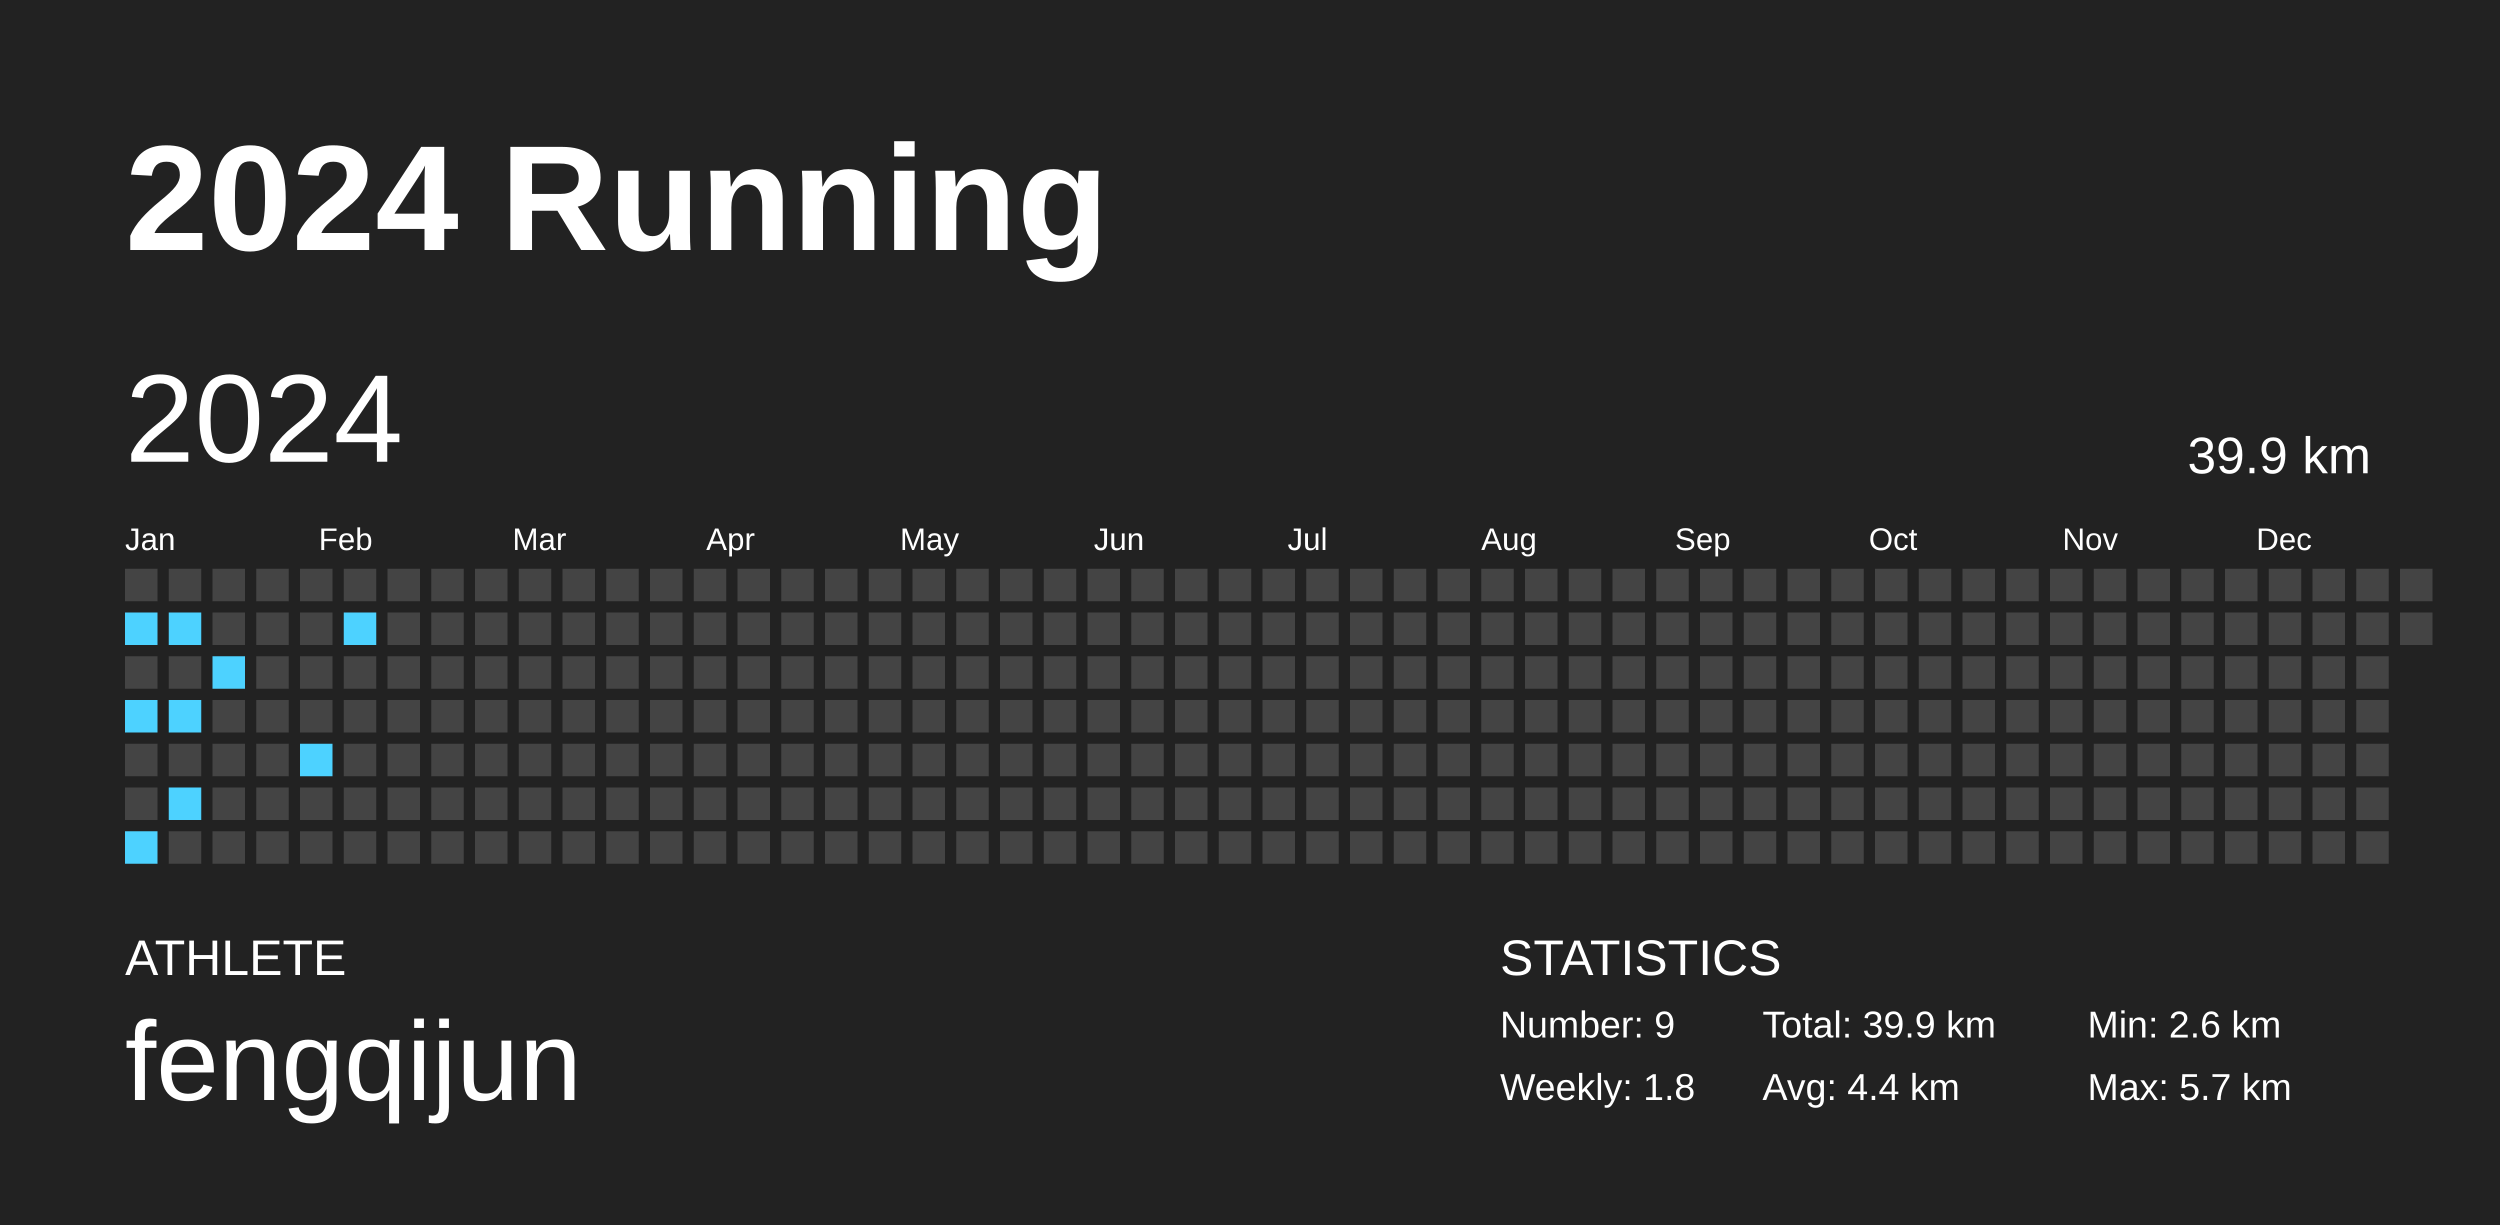
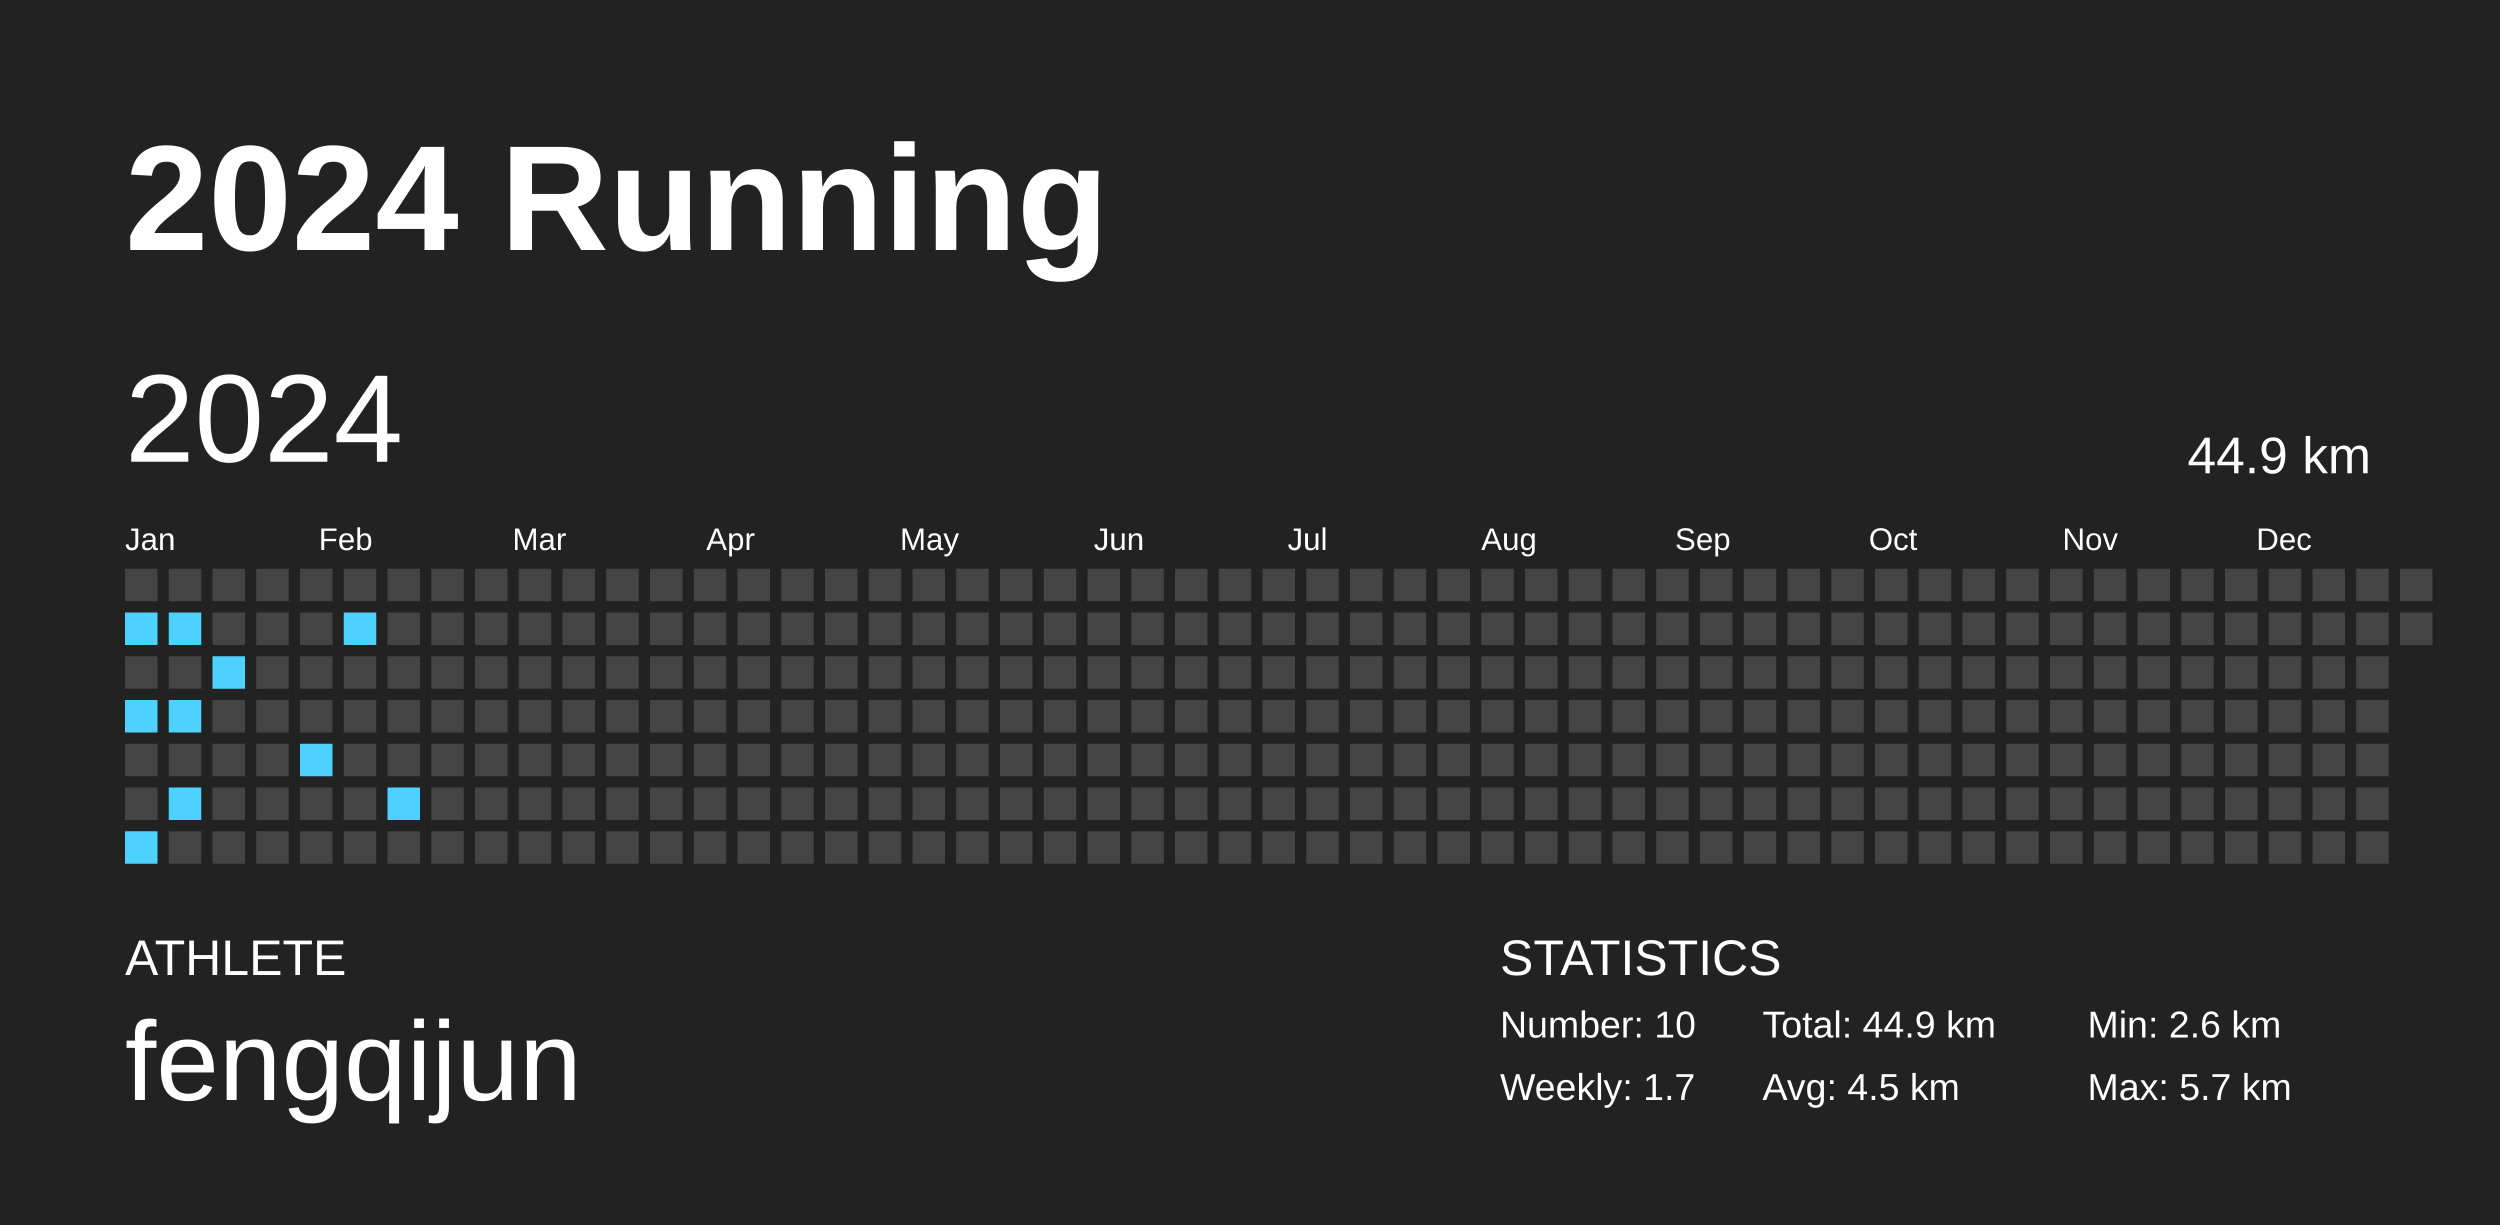
<svg xmlns="http://www.w3.org/2000/svg" baseProfile="full" height="98mm" version="1.1" viewBox="0,0,200,98" width="200mm">
  <defs />
  <rect fill="#222222" height="98" width="200" x="0" y="0" />
  <text fill="#FFFFFF" style="font-size:12px; font-family:Arial; font-weight:bold;" x="10" y="20">2024 Running</text>
  <text fill="#FFFFFF" style="font-size:4px; font-family:Arial" x="10" y="78">ATHLETE</text>
  <text fill="#FFFFFF" style="font-size:9px; font-family:Arial" x="10" y="88">fengqijun</text>
  <text fill="#FFFFFF" style="font-size:4px; font-family:Arial" x="120" y="78">STATISTICS</text>
-   <text fill="#FFFFFF" style="font-size:3px; font-family:Arial" x="120" y="83">Number: 9</text>
-   <text fill="#FFFFFF" style="font-size:3px; font-family:Arial" x="120" y="88">Weekly: 1.8</text>
-   <text fill="#FFFFFF" style="font-size:3px; font-family:Arial" x="141" y="83">Total: 39.9 km</text>
-   <text fill="#FFFFFF" style="font-size:3px; font-family:Arial" x="141" y="88">Avg: 4.4 km</text>
+   <text fill="#FFFFFF" style="font-size:3px; font-family:Arial" x="120" y="83">Number: 10</text>
+   <text fill="#FFFFFF" style="font-size:3px; font-family:Arial" x="120" y="88">Weekly: 1.7</text>
+   <text fill="#FFFFFF" style="font-size:3px; font-family:Arial" x="141" y="83">Total: 44.9 km</text>
+   <text fill="#FFFFFF" style="font-size:3px; font-family:Arial" x="141" y="88">Avg: 4.5 km</text>
  <text fill="#FFFFFF" style="font-size:3px; font-family:Arial" x="167" y="83">Min: 2.6 km</text>
  <text fill="#FFFFFF" style="font-size:3px; font-family:Arial" x="167" y="88">Max: 5.7 km</text>
  <text dominant-baseline="hanging" fill="#FFFFFF" style="font-size:10.0px; font-family:Arial;" x="10" y="30">2024</text>
-   <text dominant-baseline="hanging" fill="#FFFFFF" style="font-size:4.125px; font-family:Arial;" x="175" y="35">39.9 km</text>
+   <text dominant-baseline="hanging" fill="#FFFFFF" style="font-size:4.125px; font-family:Arial;" x="175" y="35">44.9 km</text>
  <text fill="#FFFFFF" style="font-size:2.5px; font-family:Arial" x="10.0" y="44">Jan</text>
  <text fill="#FFFFFF" style="font-size:2.5px; font-family:Arial" x="25.5" y="44">Feb</text>
  <text fill="#FFFFFF" style="font-size:2.5px; font-family:Arial" x="41.0" y="44">Mar</text>
  <text fill="#FFFFFF" style="font-size:2.5px; font-family:Arial" x="56.5" y="44">Apr</text>
  <text fill="#FFFFFF" style="font-size:2.5px; font-family:Arial" x="72.0" y="44">May</text>
  <text fill="#FFFFFF" style="font-size:2.5px; font-family:Arial" x="87.5" y="44">Jun</text>
  <text fill="#FFFFFF" style="font-size:2.5px; font-family:Arial" x="103.0" y="44">Jul</text>
  <text fill="#FFFFFF" style="font-size:2.5px; font-family:Arial" x="118.5" y="44">Aug</text>
  <text fill="#FFFFFF" style="font-size:2.5px; font-family:Arial" x="134.0" y="44">Sep</text>
  <text fill="#FFFFFF" style="font-size:2.5px; font-family:Arial" x="149.5" y="44">Oct</text>
  <text fill="#FFFFFF" style="font-size:2.5px; font-family:Arial" x="165.0" y="44">Nov</text>
  <text fill="#FFFFFF" style="font-size:2.5px; font-family:Arial" x="180.5" y="44">Dec</text>
  <rect fill="#444444" height="2.6" width="2.6" x="10.0" y="45.5" />
  <rect fill="#4dd2ff" height="2.6" width="2.6" x="10.0" y="49.0" />
  <rect fill="#444444" height="2.6" width="2.6" x="10.0" y="52.5" />
  <rect fill="#4dd2ff" height="2.6" width="2.6" x="10.0" y="56.0" />
  <rect fill="#444444" height="2.6" width="2.6" x="10.0" y="59.5" />
  <rect fill="#444444" height="2.6" width="2.6" x="10.0" y="63.0" />
  <rect fill="#4dd2ff" height="2.6" width="2.6" x="10.0" y="66.5" />
  <rect fill="#444444" height="2.6" width="2.6" x="13.5" y="45.5" />
  <rect fill="#4dd2ff" height="2.6" width="2.6" x="13.5" y="49.0" />
  <rect fill="#444444" height="2.6" width="2.6" x="13.5" y="52.5" />
  <rect fill="#4dd2ff" height="2.6" width="2.6" x="13.5" y="56.0" />
  <rect fill="#444444" height="2.6" width="2.6" x="13.5" y="59.5" />
  <rect fill="#4dd2ff" height="2.6" width="2.6" x="13.5" y="63.0" />
  <rect fill="#444444" height="2.6" width="2.6" x="13.5" y="66.5" />
  <rect fill="#444444" height="2.6" width="2.6" x="17.0" y="45.5" />
  <rect fill="#444444" height="2.6" width="2.6" x="17.0" y="49.0" />
  <rect fill="#4dd2ff" height="2.6" width="2.6" x="17.0" y="52.5" />
  <rect fill="#444444" height="2.6" width="2.6" x="17.0" y="56.0" />
  <rect fill="#444444" height="2.6" width="2.6" x="17.0" y="59.5" />
  <rect fill="#444444" height="2.6" width="2.6" x="17.0" y="63.0" />
  <rect fill="#444444" height="2.6" width="2.6" x="17.0" y="66.5" />
  <rect fill="#444444" height="2.6" width="2.6" x="20.5" y="45.5" />
  <rect fill="#444444" height="2.6" width="2.6" x="20.5" y="49.0" />
  <rect fill="#444444" height="2.6" width="2.6" x="20.5" y="52.5" />
  <rect fill="#444444" height="2.6" width="2.6" x="20.5" y="56.0" />
  <rect fill="#444444" height="2.6" width="2.6" x="20.5" y="59.5" />
  <rect fill="#444444" height="2.6" width="2.6" x="20.5" y="63.0" />
  <rect fill="#444444" height="2.6" width="2.6" x="20.5" y="66.5" />
  <rect fill="#444444" height="2.6" width="2.6" x="24.0" y="45.5" />
  <rect fill="#444444" height="2.6" width="2.6" x="24.0" y="49.0" />
  <rect fill="#444444" height="2.6" width="2.6" x="24.0" y="52.5" />
  <rect fill="#444444" height="2.6" width="2.6" x="24.0" y="56.0" />
  <rect fill="#4dd2ff" height="2.6" width="2.6" x="24.0" y="59.5" />
  <rect fill="#444444" height="2.6" width="2.6" x="24.0" y="63.0" />
  <rect fill="#444444" height="2.6" width="2.6" x="24.0" y="66.5" />
  <rect fill="#444444" height="2.6" width="2.6" x="27.5" y="45.5" />
  <rect fill="#4dd2ff" height="2.6" width="2.6" x="27.5" y="49.0" />
  <rect fill="#444444" height="2.6" width="2.6" x="27.5" y="52.5" />
  <rect fill="#444444" height="2.6" width="2.6" x="27.5" y="56.0" />
  <rect fill="#444444" height="2.6" width="2.6" x="27.5" y="59.5" />
  <rect fill="#444444" height="2.6" width="2.6" x="27.5" y="63.0" />
  <rect fill="#444444" height="2.6" width="2.6" x="27.5" y="66.5" />
  <rect fill="#444444" height="2.6" width="2.6" x="31.0" y="45.5" />
  <rect fill="#444444" height="2.6" width="2.6" x="31.0" y="49.0" />
  <rect fill="#444444" height="2.6" width="2.6" x="31.0" y="52.5" />
  <rect fill="#444444" height="2.6" width="2.6" x="31.0" y="56.0" />
  <rect fill="#444444" height="2.6" width="2.6" x="31.0" y="59.5" />
-   <rect fill="#444444" height="2.6" width="2.6" x="31.0" y="63.0" />
+   <rect fill="#4dd2ff" height="2.6" width="2.6" x="31.0" y="63.0" />
  <rect fill="#444444" height="2.6" width="2.6" x="31.0" y="66.5" />
  <rect fill="#444444" height="2.6" width="2.6" x="34.5" y="45.5" />
  <rect fill="#444444" height="2.6" width="2.6" x="34.5" y="49.0" />
  <rect fill="#444444" height="2.6" width="2.6" x="34.5" y="52.5" />
  <rect fill="#444444" height="2.6" width="2.6" x="34.5" y="56.0" />
  <rect fill="#444444" height="2.6" width="2.6" x="34.5" y="59.5" />
  <rect fill="#444444" height="2.6" width="2.6" x="34.5" y="63.0" />
  <rect fill="#444444" height="2.6" width="2.6" x="34.5" y="66.5" />
  <rect fill="#444444" height="2.6" width="2.6" x="38.0" y="45.5" />
  <rect fill="#444444" height="2.6" width="2.6" x="38.0" y="49.0" />
  <rect fill="#444444" height="2.6" width="2.6" x="38.0" y="52.5" />
  <rect fill="#444444" height="2.6" width="2.6" x="38.0" y="56.0" />
  <rect fill="#444444" height="2.6" width="2.6" x="38.0" y="59.5" />
  <rect fill="#444444" height="2.6" width="2.6" x="38.0" y="63.0" />
  <rect fill="#444444" height="2.6" width="2.6" x="38.0" y="66.5" />
  <rect fill="#444444" height="2.6" width="2.6" x="41.5" y="45.5" />
  <rect fill="#444444" height="2.6" width="2.6" x="41.5" y="49.0" />
  <rect fill="#444444" height="2.6" width="2.6" x="41.5" y="52.5" />
  <rect fill="#444444" height="2.6" width="2.6" x="41.5" y="56.0" />
  <rect fill="#444444" height="2.6" width="2.6" x="41.5" y="59.5" />
  <rect fill="#444444" height="2.6" width="2.6" x="41.5" y="63.0" />
  <rect fill="#444444" height="2.6" width="2.6" x="41.5" y="66.5" />
  <rect fill="#444444" height="2.6" width="2.6" x="45.0" y="45.5" />
  <rect fill="#444444" height="2.6" width="2.6" x="45.0" y="49.0" />
  <rect fill="#444444" height="2.6" width="2.6" x="45.0" y="52.5" />
  <rect fill="#444444" height="2.6" width="2.6" x="45.0" y="56.0" />
  <rect fill="#444444" height="2.6" width="2.6" x="45.0" y="59.5" />
  <rect fill="#444444" height="2.6" width="2.6" x="45.0" y="63.0" />
  <rect fill="#444444" height="2.6" width="2.6" x="45.0" y="66.5" />
  <rect fill="#444444" height="2.6" width="2.6" x="48.5" y="45.5" />
  <rect fill="#444444" height="2.6" width="2.6" x="48.5" y="49.0" />
  <rect fill="#444444" height="2.6" width="2.6" x="48.5" y="52.5" />
  <rect fill="#444444" height="2.6" width="2.6" x="48.5" y="56.0" />
  <rect fill="#444444" height="2.6" width="2.6" x="48.5" y="59.5" />
  <rect fill="#444444" height="2.6" width="2.6" x="48.5" y="63.0" />
  <rect fill="#444444" height="2.6" width="2.6" x="48.5" y="66.5" />
  <rect fill="#444444" height="2.6" width="2.6" x="52.0" y="45.5" />
  <rect fill="#444444" height="2.6" width="2.6" x="52.0" y="49.0" />
  <rect fill="#444444" height="2.6" width="2.6" x="52.0" y="52.5" />
  <rect fill="#444444" height="2.6" width="2.6" x="52.0" y="56.0" />
  <rect fill="#444444" height="2.6" width="2.6" x="52.0" y="59.5" />
  <rect fill="#444444" height="2.6" width="2.6" x="52.0" y="63.0" />
  <rect fill="#444444" height="2.6" width="2.6" x="52.0" y="66.5" />
  <rect fill="#444444" height="2.6" width="2.6" x="55.5" y="45.5" />
  <rect fill="#444444" height="2.6" width="2.6" x="55.5" y="49.0" />
  <rect fill="#444444" height="2.6" width="2.6" x="55.5" y="52.5" />
  <rect fill="#444444" height="2.6" width="2.6" x="55.5" y="56.0" />
  <rect fill="#444444" height="2.6" width="2.6" x="55.5" y="59.5" />
  <rect fill="#444444" height="2.6" width="2.6" x="55.5" y="63.0" />
  <rect fill="#444444" height="2.6" width="2.6" x="55.5" y="66.5" />
  <rect fill="#444444" height="2.6" width="2.6" x="59.0" y="45.5" />
  <rect fill="#444444" height="2.6" width="2.6" x="59.0" y="49.0" />
  <rect fill="#444444" height="2.6" width="2.6" x="59.0" y="52.5" />
  <rect fill="#444444" height="2.6" width="2.6" x="59.0" y="56.0" />
  <rect fill="#444444" height="2.6" width="2.6" x="59.0" y="59.5" />
  <rect fill="#444444" height="2.6" width="2.6" x="59.0" y="63.0" />
  <rect fill="#444444" height="2.6" width="2.6" x="59.0" y="66.5" />
  <rect fill="#444444" height="2.6" width="2.6" x="62.5" y="45.5" />
  <rect fill="#444444" height="2.6" width="2.6" x="62.5" y="49.0" />
  <rect fill="#444444" height="2.6" width="2.6" x="62.5" y="52.5" />
  <rect fill="#444444" height="2.6" width="2.6" x="62.5" y="56.0" />
  <rect fill="#444444" height="2.6" width="2.6" x="62.5" y="59.5" />
  <rect fill="#444444" height="2.6" width="2.6" x="62.5" y="63.0" />
  <rect fill="#444444" height="2.6" width="2.6" x="62.5" y="66.5" />
  <rect fill="#444444" height="2.6" width="2.6" x="66.0" y="45.5" />
  <rect fill="#444444" height="2.6" width="2.6" x="66.0" y="49.0" />
  <rect fill="#444444" height="2.6" width="2.6" x="66.0" y="52.5" />
  <rect fill="#444444" height="2.6" width="2.6" x="66.0" y="56.0" />
  <rect fill="#444444" height="2.6" width="2.6" x="66.0" y="59.5" />
  <rect fill="#444444" height="2.6" width="2.6" x="66.0" y="63.0" />
  <rect fill="#444444" height="2.6" width="2.6" x="66.0" y="66.5" />
  <rect fill="#444444" height="2.6" width="2.6" x="69.5" y="45.5" />
  <rect fill="#444444" height="2.6" width="2.6" x="69.5" y="49.0" />
  <rect fill="#444444" height="2.6" width="2.6" x="69.5" y="52.5" />
  <rect fill="#444444" height="2.6" width="2.6" x="69.5" y="56.0" />
  <rect fill="#444444" height="2.6" width="2.6" x="69.5" y="59.5" />
  <rect fill="#444444" height="2.6" width="2.6" x="69.5" y="63.0" />
  <rect fill="#444444" height="2.6" width="2.6" x="69.5" y="66.5" />
  <rect fill="#444444" height="2.6" width="2.6" x="73.0" y="45.5" />
  <rect fill="#444444" height="2.6" width="2.6" x="73.0" y="49.0" />
  <rect fill="#444444" height="2.6" width="2.6" x="73.0" y="52.5" />
  <rect fill="#444444" height="2.6" width="2.6" x="73.0" y="56.0" />
  <rect fill="#444444" height="2.6" width="2.6" x="73.0" y="59.5" />
  <rect fill="#444444" height="2.6" width="2.6" x="73.0" y="63.0" />
  <rect fill="#444444" height="2.6" width="2.6" x="73.0" y="66.5" />
  <rect fill="#444444" height="2.6" width="2.6" x="76.5" y="45.5" />
  <rect fill="#444444" height="2.6" width="2.6" x="76.5" y="49.0" />
  <rect fill="#444444" height="2.6" width="2.6" x="76.5" y="52.5" />
  <rect fill="#444444" height="2.6" width="2.6" x="76.5" y="56.0" />
  <rect fill="#444444" height="2.6" width="2.6" x="76.5" y="59.5" />
  <rect fill="#444444" height="2.6" width="2.6" x="76.5" y="63.0" />
  <rect fill="#444444" height="2.6" width="2.6" x="76.5" y="66.5" />
  <rect fill="#444444" height="2.6" width="2.6" x="80.0" y="45.5" />
  <rect fill="#444444" height="2.6" width="2.6" x="80.0" y="49.0" />
  <rect fill="#444444" height="2.6" width="2.6" x="80.0" y="52.5" />
  <rect fill="#444444" height="2.6" width="2.6" x="80.0" y="56.0" />
  <rect fill="#444444" height="2.6" width="2.6" x="80.0" y="59.5" />
  <rect fill="#444444" height="2.6" width="2.6" x="80.0" y="63.0" />
  <rect fill="#444444" height="2.6" width="2.6" x="80.0" y="66.5" />
  <rect fill="#444444" height="2.6" width="2.6" x="83.5" y="45.5" />
  <rect fill="#444444" height="2.6" width="2.6" x="83.5" y="49.0" />
  <rect fill="#444444" height="2.6" width="2.6" x="83.5" y="52.5" />
  <rect fill="#444444" height="2.6" width="2.6" x="83.5" y="56.0" />
  <rect fill="#444444" height="2.6" width="2.6" x="83.5" y="59.5" />
  <rect fill="#444444" height="2.6" width="2.6" x="83.5" y="63.0" />
  <rect fill="#444444" height="2.6" width="2.6" x="83.5" y="66.5" />
  <rect fill="#444444" height="2.6" width="2.6" x="87.0" y="45.5" />
  <rect fill="#444444" height="2.6" width="2.6" x="87.0" y="49.0" />
  <rect fill="#444444" height="2.6" width="2.6" x="87.0" y="52.5" />
  <rect fill="#444444" height="2.6" width="2.6" x="87.0" y="56.0" />
  <rect fill="#444444" height="2.6" width="2.6" x="87.0" y="59.5" />
  <rect fill="#444444" height="2.6" width="2.6" x="87.0" y="63.0" />
  <rect fill="#444444" height="2.6" width="2.6" x="87.0" y="66.5" />
  <rect fill="#444444" height="2.6" width="2.6" x="90.5" y="45.5" />
  <rect fill="#444444" height="2.6" width="2.6" x="90.5" y="49.0" />
  <rect fill="#444444" height="2.6" width="2.6" x="90.5" y="52.5" />
  <rect fill="#444444" height="2.6" width="2.6" x="90.5" y="56.0" />
  <rect fill="#444444" height="2.6" width="2.6" x="90.5" y="59.5" />
  <rect fill="#444444" height="2.6" width="2.6" x="90.5" y="63.0" />
  <rect fill="#444444" height="2.6" width="2.6" x="90.5" y="66.5" />
  <rect fill="#444444" height="2.6" width="2.6" x="94.0" y="45.5" />
  <rect fill="#444444" height="2.6" width="2.6" x="94.0" y="49.0" />
  <rect fill="#444444" height="2.6" width="2.6" x="94.0" y="52.5" />
  <rect fill="#444444" height="2.6" width="2.6" x="94.0" y="56.0" />
  <rect fill="#444444" height="2.6" width="2.6" x="94.0" y="59.5" />
  <rect fill="#444444" height="2.6" width="2.6" x="94.0" y="63.0" />
  <rect fill="#444444" height="2.6" width="2.6" x="94.0" y="66.5" />
  <rect fill="#444444" height="2.6" width="2.6" x="97.5" y="45.5" />
  <rect fill="#444444" height="2.6" width="2.6" x="97.5" y="49.0" />
  <rect fill="#444444" height="2.6" width="2.6" x="97.5" y="52.5" />
  <rect fill="#444444" height="2.6" width="2.6" x="97.5" y="56.0" />
  <rect fill="#444444" height="2.6" width="2.6" x="97.5" y="59.5" />
  <rect fill="#444444" height="2.6" width="2.6" x="97.5" y="63.0" />
  <rect fill="#444444" height="2.6" width="2.6" x="97.5" y="66.5" />
  <rect fill="#444444" height="2.6" width="2.6" x="101.0" y="45.5" />
  <rect fill="#444444" height="2.6" width="2.6" x="101.0" y="49.0" />
  <rect fill="#444444" height="2.6" width="2.6" x="101.0" y="52.5" />
  <rect fill="#444444" height="2.6" width="2.6" x="101.0" y="56.0" />
  <rect fill="#444444" height="2.6" width="2.6" x="101.0" y="59.5" />
  <rect fill="#444444" height="2.6" width="2.6" x="101.0" y="63.0" />
  <rect fill="#444444" height="2.6" width="2.6" x="101.0" y="66.5" />
  <rect fill="#444444" height="2.6" width="2.6" x="104.5" y="45.5" />
  <rect fill="#444444" height="2.6" width="2.6" x="104.5" y="49.0" />
  <rect fill="#444444" height="2.6" width="2.6" x="104.5" y="52.5" />
  <rect fill="#444444" height="2.6" width="2.6" x="104.5" y="56.0" />
  <rect fill="#444444" height="2.6" width="2.6" x="104.5" y="59.5" />
  <rect fill="#444444" height="2.6" width="2.6" x="104.5" y="63.0" />
  <rect fill="#444444" height="2.6" width="2.6" x="104.5" y="66.5" />
  <rect fill="#444444" height="2.6" width="2.6" x="108.0" y="45.5" />
  <rect fill="#444444" height="2.6" width="2.6" x="108.0" y="49.0" />
  <rect fill="#444444" height="2.6" width="2.6" x="108.0" y="52.5" />
  <rect fill="#444444" height="2.6" width="2.6" x="108.0" y="56.0" />
  <rect fill="#444444" height="2.6" width="2.6" x="108.0" y="59.5" />
  <rect fill="#444444" height="2.6" width="2.6" x="108.0" y="63.0" />
  <rect fill="#444444" height="2.6" width="2.6" x="108.0" y="66.5" />
  <rect fill="#444444" height="2.6" width="2.6" x="111.5" y="45.5" />
  <rect fill="#444444" height="2.6" width="2.6" x="111.5" y="49.0" />
  <rect fill="#444444" height="2.6" width="2.6" x="111.5" y="52.5" />
  <rect fill="#444444" height="2.6" width="2.6" x="111.5" y="56.0" />
  <rect fill="#444444" height="2.6" width="2.6" x="111.5" y="59.5" />
  <rect fill="#444444" height="2.6" width="2.6" x="111.5" y="63.0" />
  <rect fill="#444444" height="2.6" width="2.6" x="111.5" y="66.5" />
  <rect fill="#444444" height="2.6" width="2.6" x="115.0" y="45.5" />
  <rect fill="#444444" height="2.6" width="2.6" x="115.0" y="49.0" />
  <rect fill="#444444" height="2.6" width="2.6" x="115.0" y="52.5" />
  <rect fill="#444444" height="2.6" width="2.6" x="115.0" y="56.0" />
  <rect fill="#444444" height="2.6" width="2.6" x="115.0" y="59.5" />
  <rect fill="#444444" height="2.6" width="2.6" x="115.0" y="63.0" />
  <rect fill="#444444" height="2.6" width="2.6" x="115.0" y="66.5" />
  <rect fill="#444444" height="2.6" width="2.6" x="118.5" y="45.5" />
  <rect fill="#444444" height="2.6" width="2.6" x="118.5" y="49.0" />
  <rect fill="#444444" height="2.6" width="2.6" x="118.5" y="52.5" />
  <rect fill="#444444" height="2.6" width="2.6" x="118.5" y="56.0" />
  <rect fill="#444444" height="2.6" width="2.6" x="118.5" y="59.5" />
  <rect fill="#444444" height="2.6" width="2.6" x="118.5" y="63.0" />
  <rect fill="#444444" height="2.6" width="2.6" x="118.5" y="66.5" />
  <rect fill="#444444" height="2.6" width="2.6" x="122.0" y="45.5" />
  <rect fill="#444444" height="2.6" width="2.6" x="122.0" y="49.0" />
  <rect fill="#444444" height="2.6" width="2.6" x="122.0" y="52.5" />
  <rect fill="#444444" height="2.6" width="2.6" x="122.0" y="56.0" />
  <rect fill="#444444" height="2.6" width="2.6" x="122.0" y="59.5" />
  <rect fill="#444444" height="2.6" width="2.6" x="122.0" y="63.0" />
  <rect fill="#444444" height="2.6" width="2.6" x="122.0" y="66.5" />
  <rect fill="#444444" height="2.6" width="2.6" x="125.5" y="45.5" />
  <rect fill="#444444" height="2.6" width="2.6" x="125.5" y="49.0" />
  <rect fill="#444444" height="2.6" width="2.6" x="125.5" y="52.5" />
  <rect fill="#444444" height="2.6" width="2.6" x="125.5" y="56.0" />
  <rect fill="#444444" height="2.6" width="2.6" x="125.5" y="59.5" />
  <rect fill="#444444" height="2.6" width="2.6" x="125.5" y="63.0" />
  <rect fill="#444444" height="2.6" width="2.6" x="125.5" y="66.5" />
  <rect fill="#444444" height="2.6" width="2.6" x="129.0" y="45.5" />
  <rect fill="#444444" height="2.6" width="2.6" x="129.0" y="49.0" />
  <rect fill="#444444" height="2.6" width="2.6" x="129.0" y="52.5" />
  <rect fill="#444444" height="2.6" width="2.6" x="129.0" y="56.0" />
  <rect fill="#444444" height="2.6" width="2.6" x="129.0" y="59.5" />
  <rect fill="#444444" height="2.6" width="2.6" x="129.0" y="63.0" />
  <rect fill="#444444" height="2.6" width="2.6" x="129.0" y="66.5" />
  <rect fill="#444444" height="2.6" width="2.6" x="132.5" y="45.5" />
  <rect fill="#444444" height="2.6" width="2.6" x="132.5" y="49.0" />
  <rect fill="#444444" height="2.6" width="2.6" x="132.5" y="52.5" />
  <rect fill="#444444" height="2.6" width="2.6" x="132.5" y="56.0" />
  <rect fill="#444444" height="2.6" width="2.6" x="132.5" y="59.5" />
  <rect fill="#444444" height="2.6" width="2.6" x="132.5" y="63.0" />
  <rect fill="#444444" height="2.6" width="2.6" x="132.5" y="66.5" />
  <rect fill="#444444" height="2.6" width="2.6" x="136.0" y="45.5" />
  <rect fill="#444444" height="2.6" width="2.6" x="136.0" y="49.0" />
  <rect fill="#444444" height="2.6" width="2.6" x="136.0" y="52.5" />
  <rect fill="#444444" height="2.6" width="2.6" x="136.0" y="56.0" />
  <rect fill="#444444" height="2.6" width="2.6" x="136.0" y="59.5" />
  <rect fill="#444444" height="2.6" width="2.6" x="136.0" y="63.0" />
  <rect fill="#444444" height="2.6" width="2.6" x="136.0" y="66.5" />
  <rect fill="#444444" height="2.6" width="2.6" x="139.5" y="45.5" />
  <rect fill="#444444" height="2.6" width="2.6" x="139.5" y="49.0" />
  <rect fill="#444444" height="2.6" width="2.6" x="139.5" y="52.5" />
  <rect fill="#444444" height="2.6" width="2.6" x="139.5" y="56.0" />
  <rect fill="#444444" height="2.6" width="2.6" x="139.5" y="59.5" />
  <rect fill="#444444" height="2.6" width="2.6" x="139.5" y="63.0" />
  <rect fill="#444444" height="2.6" width="2.6" x="139.5" y="66.5" />
  <rect fill="#444444" height="2.6" width="2.6" x="143.0" y="45.5" />
  <rect fill="#444444" height="2.6" width="2.6" x="143.0" y="49.0" />
  <rect fill="#444444" height="2.6" width="2.6" x="143.0" y="52.5" />
  <rect fill="#444444" height="2.6" width="2.6" x="143.0" y="56.0" />
  <rect fill="#444444" height="2.6" width="2.6" x="143.0" y="59.5" />
  <rect fill="#444444" height="2.6" width="2.6" x="143.0" y="63.0" />
  <rect fill="#444444" height="2.6" width="2.6" x="143.0" y="66.5" />
  <rect fill="#444444" height="2.6" width="2.6" x="146.5" y="45.5" />
  <rect fill="#444444" height="2.6" width="2.6" x="146.5" y="49.0" />
  <rect fill="#444444" height="2.6" width="2.6" x="146.5" y="52.5" />
  <rect fill="#444444" height="2.6" width="2.6" x="146.5" y="56.0" />
  <rect fill="#444444" height="2.6" width="2.6" x="146.5" y="59.5" />
  <rect fill="#444444" height="2.6" width="2.6" x="146.5" y="63.0" />
  <rect fill="#444444" height="2.6" width="2.6" x="146.5" y="66.5" />
  <rect fill="#444444" height="2.6" width="2.6" x="150.0" y="45.5" />
  <rect fill="#444444" height="2.6" width="2.6" x="150.0" y="49.0" />
  <rect fill="#444444" height="2.6" width="2.6" x="150.0" y="52.5" />
  <rect fill="#444444" height="2.6" width="2.6" x="150.0" y="56.0" />
  <rect fill="#444444" height="2.6" width="2.6" x="150.0" y="59.5" />
  <rect fill="#444444" height="2.6" width="2.6" x="150.0" y="63.0" />
  <rect fill="#444444" height="2.6" width="2.6" x="150.0" y="66.5" />
  <rect fill="#444444" height="2.6" width="2.6" x="153.5" y="45.5" />
  <rect fill="#444444" height="2.6" width="2.6" x="153.5" y="49.0" />
  <rect fill="#444444" height="2.6" width="2.6" x="153.5" y="52.5" />
  <rect fill="#444444" height="2.6" width="2.6" x="153.5" y="56.0" />
  <rect fill="#444444" height="2.6" width="2.6" x="153.5" y="59.5" />
  <rect fill="#444444" height="2.6" width="2.6" x="153.5" y="63.0" />
  <rect fill="#444444" height="2.6" width="2.6" x="153.5" y="66.5" />
  <rect fill="#444444" height="2.6" width="2.6" x="157.0" y="45.5" />
  <rect fill="#444444" height="2.6" width="2.6" x="157.0" y="49.0" />
  <rect fill="#444444" height="2.6" width="2.6" x="157.0" y="52.5" />
  <rect fill="#444444" height="2.6" width="2.6" x="157.0" y="56.0" />
  <rect fill="#444444" height="2.6" width="2.6" x="157.0" y="59.5" />
  <rect fill="#444444" height="2.6" width="2.6" x="157.0" y="63.0" />
  <rect fill="#444444" height="2.6" width="2.6" x="157.0" y="66.5" />
  <rect fill="#444444" height="2.6" width="2.6" x="160.5" y="45.5" />
  <rect fill="#444444" height="2.6" width="2.6" x="160.5" y="49.0" />
  <rect fill="#444444" height="2.6" width="2.6" x="160.5" y="52.5" />
  <rect fill="#444444" height="2.6" width="2.6" x="160.5" y="56.0" />
  <rect fill="#444444" height="2.6" width="2.6" x="160.5" y="59.5" />
  <rect fill="#444444" height="2.6" width="2.6" x="160.5" y="63.0" />
  <rect fill="#444444" height="2.6" width="2.6" x="160.5" y="66.5" />
  <rect fill="#444444" height="2.6" width="2.6" x="164.0" y="45.5" />
  <rect fill="#444444" height="2.6" width="2.6" x="164.0" y="49.0" />
  <rect fill="#444444" height="2.6" width="2.6" x="164.0" y="52.5" />
  <rect fill="#444444" height="2.6" width="2.6" x="164.0" y="56.0" />
  <rect fill="#444444" height="2.6" width="2.6" x="164.0" y="59.5" />
  <rect fill="#444444" height="2.6" width="2.6" x="164.0" y="63.0" />
  <rect fill="#444444" height="2.6" width="2.6" x="164.0" y="66.5" />
  <rect fill="#444444" height="2.6" width="2.6" x="167.5" y="45.5" />
  <rect fill="#444444" height="2.6" width="2.6" x="167.5" y="49.0" />
  <rect fill="#444444" height="2.6" width="2.6" x="167.5" y="52.5" />
  <rect fill="#444444" height="2.6" width="2.6" x="167.5" y="56.0" />
  <rect fill="#444444" height="2.6" width="2.6" x="167.5" y="59.5" />
  <rect fill="#444444" height="2.6" width="2.6" x="167.5" y="63.0" />
  <rect fill="#444444" height="2.6" width="2.6" x="167.5" y="66.5" />
  <rect fill="#444444" height="2.6" width="2.6" x="171.0" y="45.5" />
  <rect fill="#444444" height="2.6" width="2.6" x="171.0" y="49.0" />
  <rect fill="#444444" height="2.6" width="2.6" x="171.0" y="52.5" />
  <rect fill="#444444" height="2.6" width="2.6" x="171.0" y="56.0" />
  <rect fill="#444444" height="2.6" width="2.6" x="171.0" y="59.5" />
  <rect fill="#444444" height="2.6" width="2.6" x="171.0" y="63.0" />
  <rect fill="#444444" height="2.6" width="2.6" x="171.0" y="66.5" />
  <rect fill="#444444" height="2.6" width="2.6" x="174.5" y="45.5" />
  <rect fill="#444444" height="2.6" width="2.6" x="174.5" y="49.0" />
  <rect fill="#444444" height="2.6" width="2.6" x="174.5" y="52.5" />
  <rect fill="#444444" height="2.6" width="2.6" x="174.5" y="56.0" />
  <rect fill="#444444" height="2.6" width="2.6" x="174.5" y="59.5" />
  <rect fill="#444444" height="2.6" width="2.6" x="174.5" y="63.0" />
  <rect fill="#444444" height="2.6" width="2.6" x="174.5" y="66.5" />
  <rect fill="#444444" height="2.6" width="2.6" x="178.0" y="45.5" />
  <rect fill="#444444" height="2.6" width="2.6" x="178.0" y="49.0" />
  <rect fill="#444444" height="2.6" width="2.6" x="178.0" y="52.5" />
  <rect fill="#444444" height="2.6" width="2.6" x="178.0" y="56.0" />
  <rect fill="#444444" height="2.6" width="2.6" x="178.0" y="59.5" />
  <rect fill="#444444" height="2.6" width="2.6" x="178.0" y="63.0" />
  <rect fill="#444444" height="2.6" width="2.6" x="178.0" y="66.5" />
  <rect fill="#444444" height="2.6" width="2.6" x="181.5" y="45.5" />
  <rect fill="#444444" height="2.6" width="2.6" x="181.5" y="49.0" />
  <rect fill="#444444" height="2.6" width="2.6" x="181.5" y="52.5" />
  <rect fill="#444444" height="2.6" width="2.6" x="181.5" y="56.0" />
  <rect fill="#444444" height="2.6" width="2.6" x="181.5" y="59.5" />
  <rect fill="#444444" height="2.6" width="2.6" x="181.5" y="63.0" />
  <rect fill="#444444" height="2.6" width="2.6" x="181.5" y="66.5" />
  <rect fill="#444444" height="2.6" width="2.6" x="185.0" y="45.5" />
  <rect fill="#444444" height="2.6" width="2.6" x="185.0" y="49.0" />
  <rect fill="#444444" height="2.6" width="2.6" x="185.0" y="52.5" />
  <rect fill="#444444" height="2.6" width="2.6" x="185.0" y="56.0" />
  <rect fill="#444444" height="2.6" width="2.6" x="185.0" y="59.5" />
  <rect fill="#444444" height="2.6" width="2.6" x="185.0" y="63.0" />
  <rect fill="#444444" height="2.6" width="2.6" x="185.0" y="66.5" />
  <rect fill="#444444" height="2.6" width="2.6" x="188.5" y="45.5" />
  <rect fill="#444444" height="2.6" width="2.6" x="188.5" y="49.0" />
  <rect fill="#444444" height="2.6" width="2.6" x="188.5" y="52.5" />
  <rect fill="#444444" height="2.6" width="2.6" x="188.5" y="56.0" />
  <rect fill="#444444" height="2.6" width="2.6" x="188.5" y="59.5" />
  <rect fill="#444444" height="2.6" width="2.6" x="188.5" y="63.0" />
  <rect fill="#444444" height="2.6" width="2.6" x="188.5" y="66.5" />
  <rect fill="#444444" height="2.6" width="2.6" x="192.0" y="45.5" />
  <rect fill="#444444" height="2.6" width="2.6" x="192.0" y="49.0" />
</svg>
